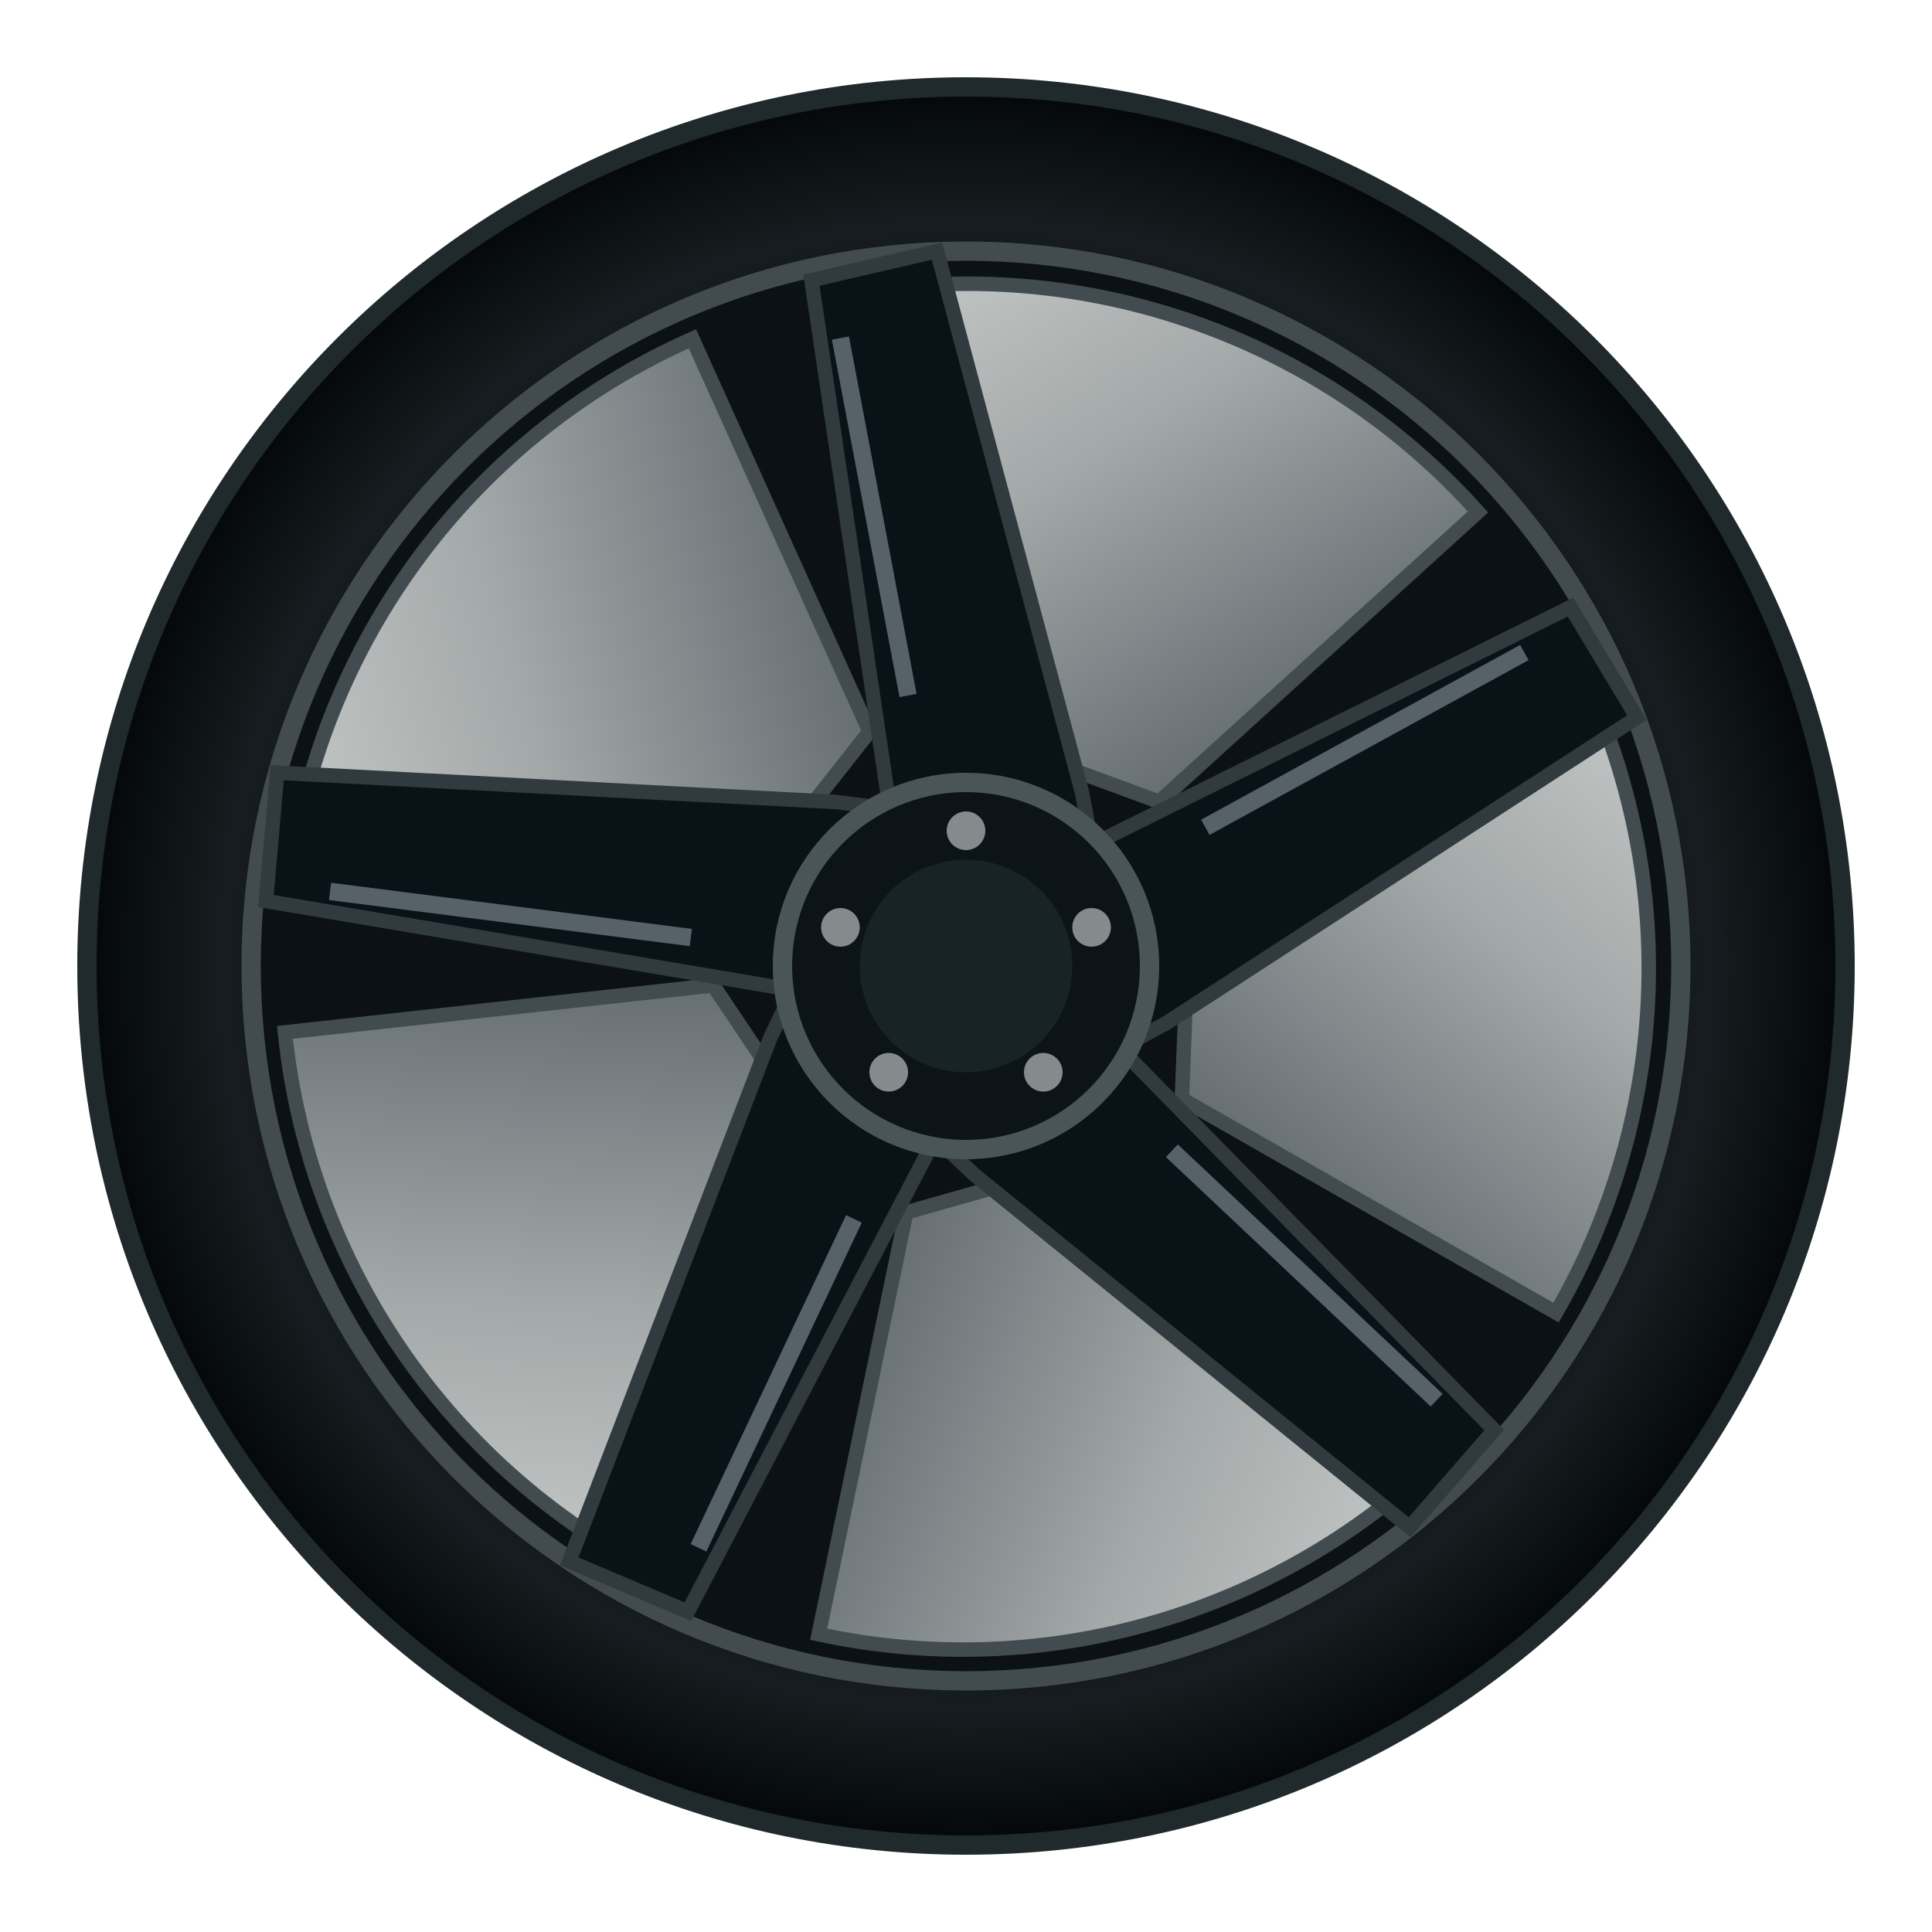
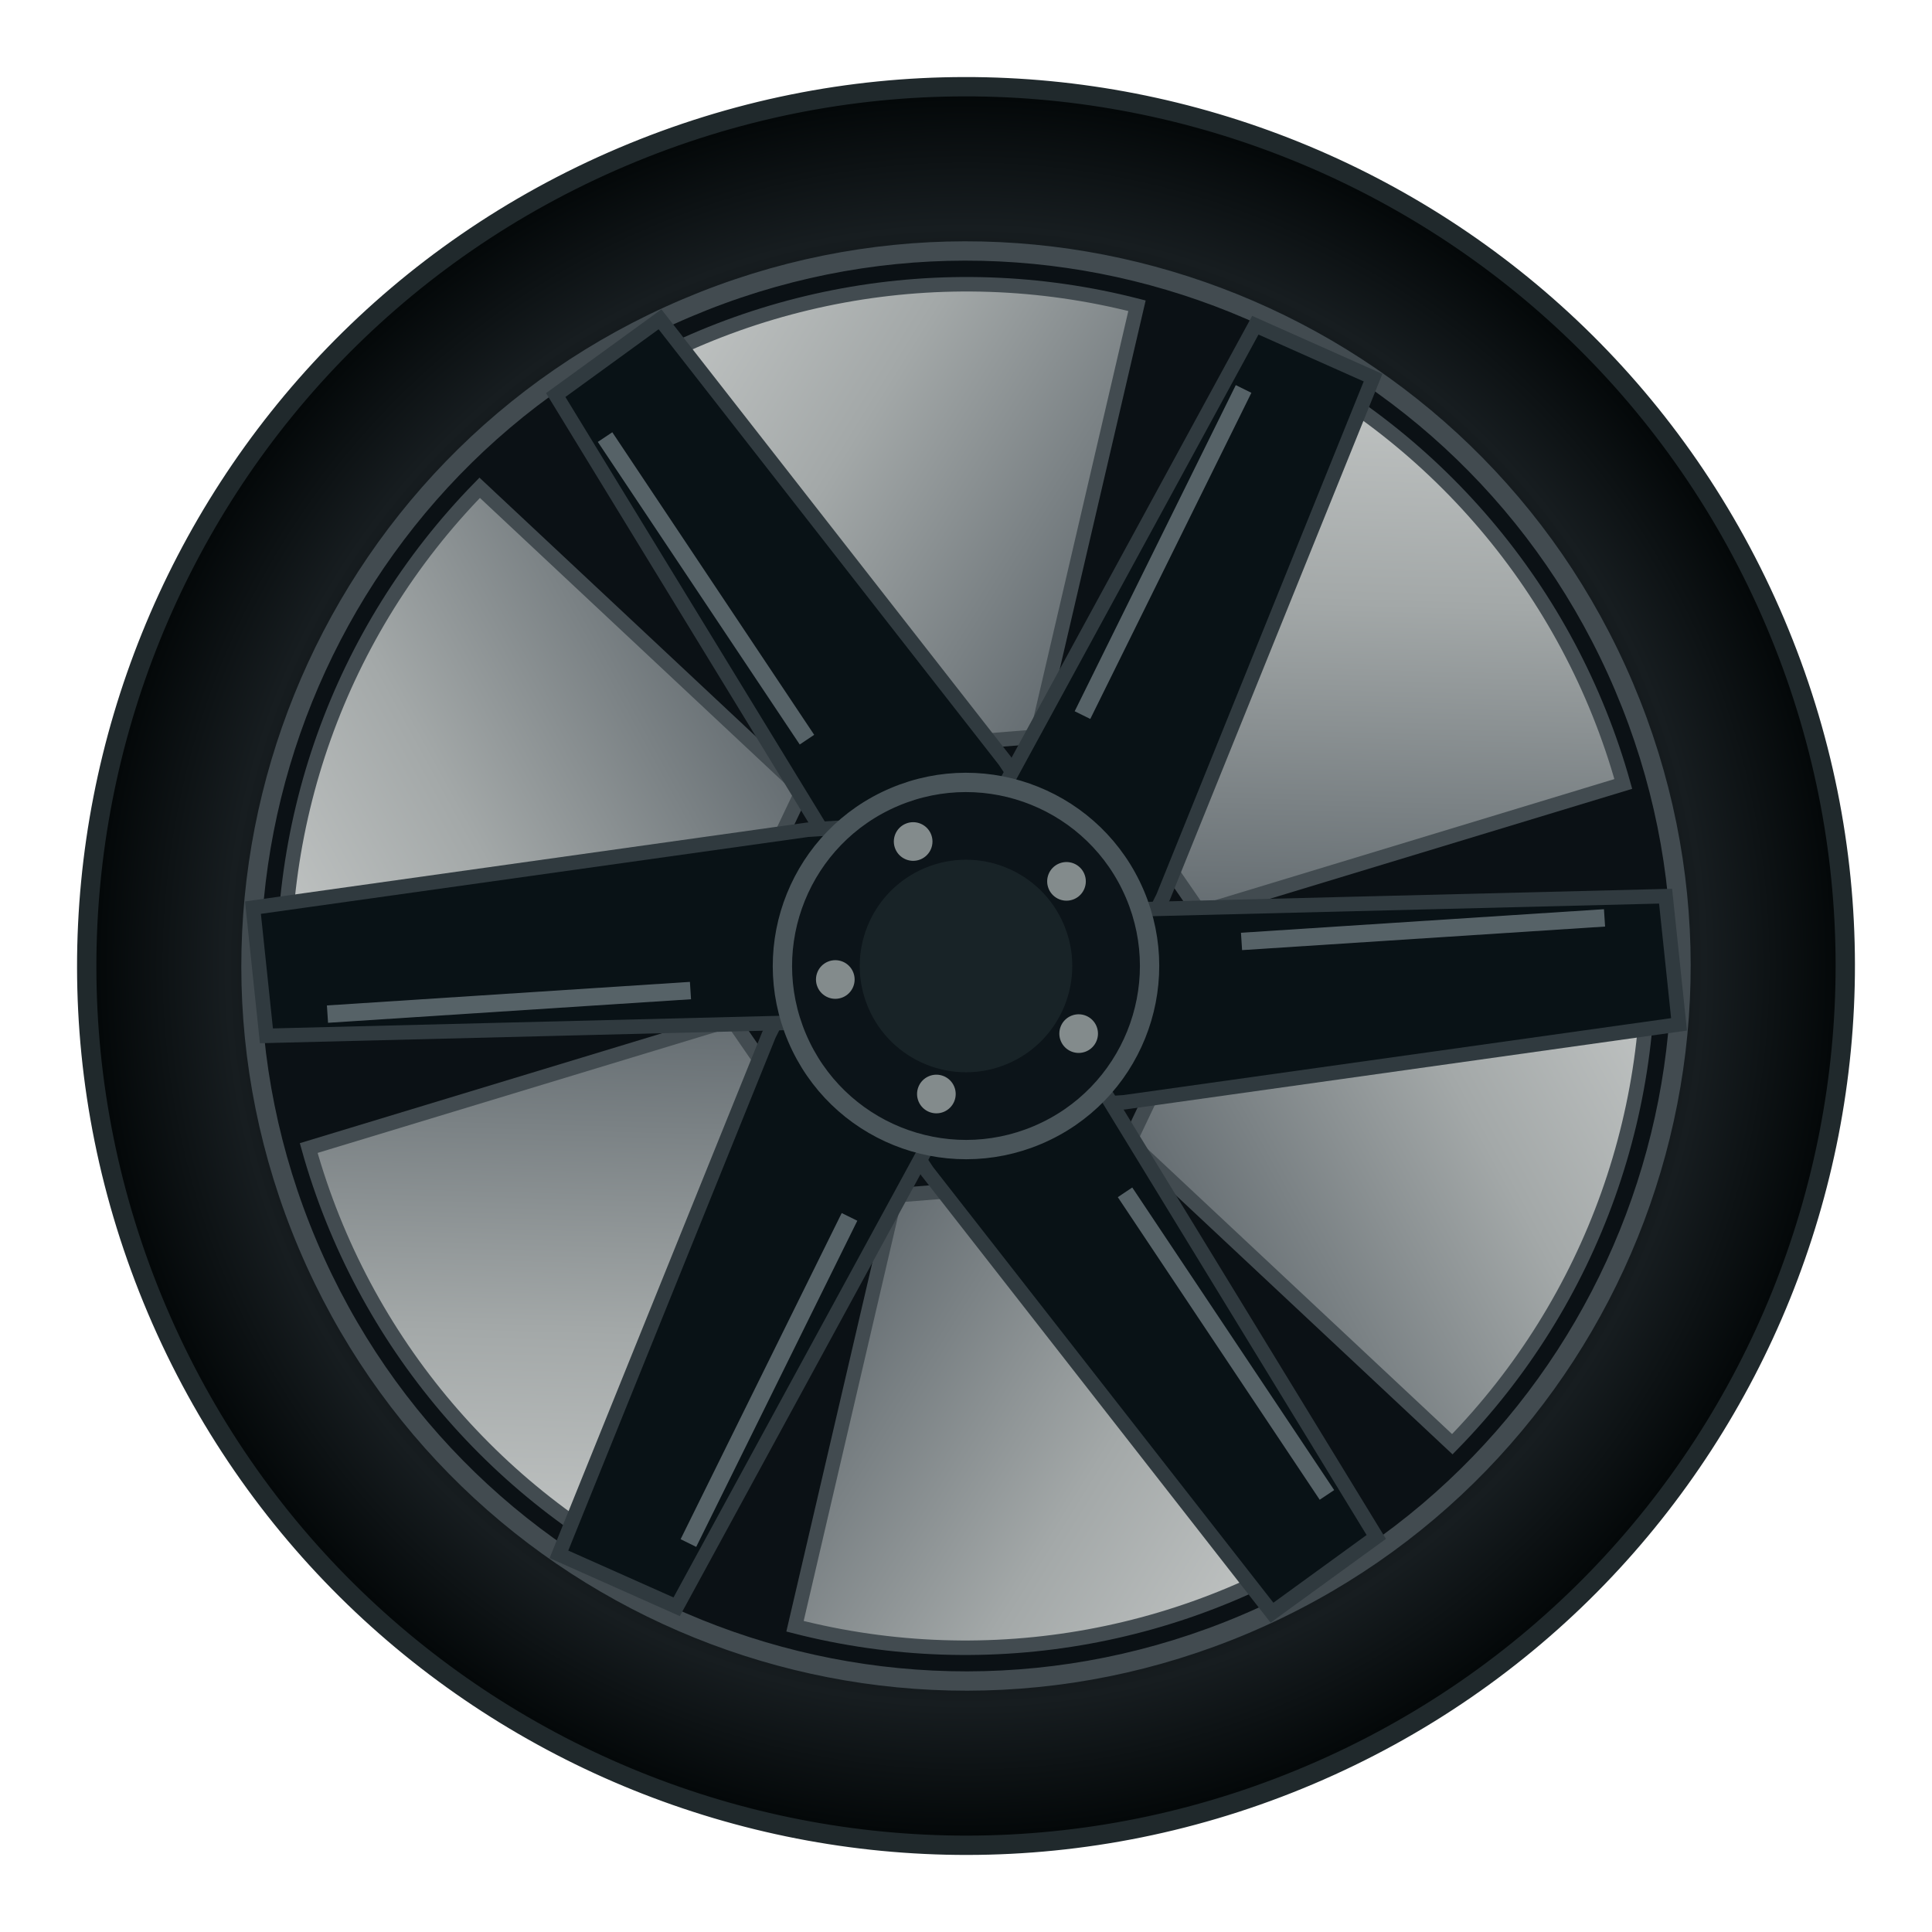
<svg xmlns="http://www.w3.org/2000/svg" viewBox="-100 -100 200 200">
  <defs>
    <linearGradient id="body" x1="0" y1="0" x2=".15" y2="1">
      <stop stop-color="#f0f0ed" />
      <stop offset=".23" stop-color="#d6d7d5" />
      <stop offset=".45" stop-color="#aaacac" />
      <stop offset=".8" stop-color="#8b8d90" />
      <stop offset="1" stop-color="#565b5f" />
    </linearGradient>
    <linearGradient id="side" x1="0" y1="0" x2="0" y2="1">
      <stop stop-color="#a6a7a8" />
      <stop offset=".52" stop-color="#9b9d9f" />
      <stop offset="1" stop-color="#62666a" />
    </linearGradient>
    <linearGradient id="front" x1="0" y1="0" x2="1" y2=".8">
      <stop stop-color="#d5d6d2" />
      <stop offset=".45" stop-color="#acafaf" />
      <stop offset="1" stop-color="#6a7174" />
    </linearGradient>
    <linearGradient id="glass" x1="0" y1="0" x2=".4" y2="1">
      <stop stop-color="#1b2224" />
      <stop offset=".6" stop-color="#030a0c" />
      <stop offset="1" stop-color="#0c1113" />
    </linearGradient>
    <linearGradient id="reflection" x1="0" y1="0" x2="1" y2=".3">
      <stop stop-color="#bcbfbe" />
      <stop offset=".45" stop-color="#f7f6ef" />
      <stop offset="1" stop-color="#d0d1ce" />
    </linearGradient>
    <linearGradient id="rim" x1="0" y1="0" x2=".8" y2="1">
      <stop stop-color="#c7cac9" />
      <stop offset=".4" stop-color="#a3a8a8" />
      <stop offset="1" stop-color="#535c62" />
    </linearGradient>
    <radialGradient id="rubber">
      <stop offset=".72" stop-color="#080c0e" />
      <stop offset=".85" stop-color="#171d20" />
      <stop offset="1" stop-color="#040809" />
    </radialGradient>
-     <g id="wheel">
+     <g id="wheel" transform="rotate(-23)">
      <circle r="91" fill="url(#rubber)" stroke="#20292c" stroke-width="2" />
      <circle r="74" fill="#0b1115" stroke="#424b50" stroke-width="2" />
      <g fill="url(#rim)" stroke="#424b50" stroke-width="1.5">
-         <path id="panel" d="M-15-69A71 71 0 0 1 53-47L20-17 1-24Z" />
-         <use href="#panel" transform="rotate(72)" />
-         <use href="#panel" transform="rotate(144)" />
-         <use href="#panel" transform="rotate(216)" />
-         <use href="#panel" transform="rotate(288)" />
+         <path id="panel" d="M-15-69A71 71 0 0 1 43-56L16-19 1-24Z" />
+         <use href="#panel" transform="rotate(60)" />
+         <use href="#panel" transform="rotate(120)" />
+         <use href="#panel" transform="rotate(180)" />
+         <use href="#panel" transform="rotate(240)" />
+         <use href="#panel" transform="rotate(300)" />
      </g>
      <g fill="#091216" stroke="#303a3f" stroke-width="1.5">
        <path id="spoke" d="m-8-17-8-54 13-3 15 56 3 16-13 10Z" />
-         <use href="#spoke" transform="rotate(72)" />
-         <use href="#spoke" transform="rotate(144)" />
-         <use href="#spoke" transform="rotate(216)" />
-         <use href="#spoke" transform="rotate(288)" />
+         <use href="#spoke" transform="rotate(60)" />
+         <use href="#spoke" transform="rotate(120)" />
+         <use href="#spoke" transform="rotate(180)" />
+         <use href="#spoke" transform="rotate(240)" />
+         <use href="#spoke" transform="rotate(300)" />
      </g>
      <g stroke="#647076" stroke-width="1.8" opacity=".85">
        <path id="edge" d="m-6-28-7-37" />
-         <use href="#edge" transform="rotate(72)" />
-         <use href="#edge" transform="rotate(144)" />
-         <use href="#edge" transform="rotate(216)" />
-         <use href="#edge" transform="rotate(288)" />
+         <use href="#edge" transform="rotate(60)" />
+         <use href="#edge" transform="rotate(120)" />
+         <use href="#edge" transform="rotate(180)" />
+         <use href="#edge" transform="rotate(240)" />
+         <use href="#edge" transform="rotate(300)" />
      </g>
      <circle r="19" fill="#0c1419" stroke="#4a555a" stroke-width="2" />
      <circle r="11" fill="#182327" />
      <g fill="#838b8c">
        <circle cx="0" cy="-14" r="2" />
        <circle cx="13" cy="-4" r="2" />
        <circle cx="8" cy="11" r="2" />
        <circle cx="-8" cy="11" r="2" />
        <circle cx="-13" cy="-4" r="2" />
      </g>
    </g>
  </defs>
  <use href="#wheel" />
</svg>
